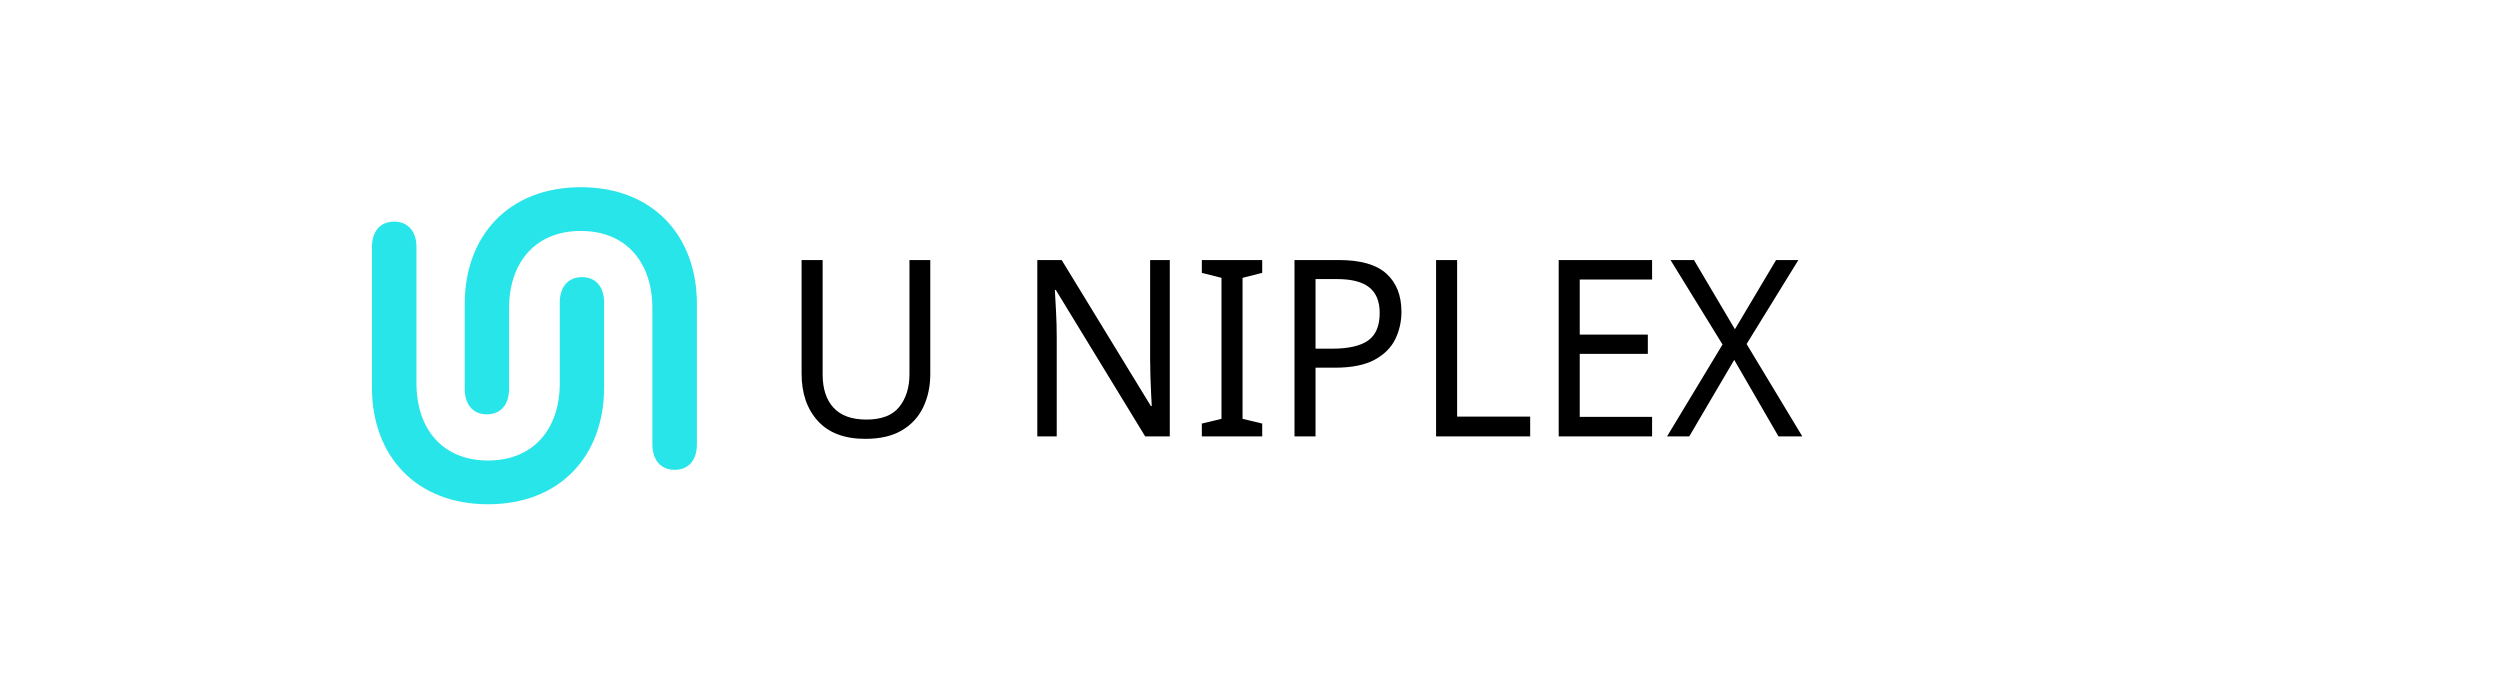
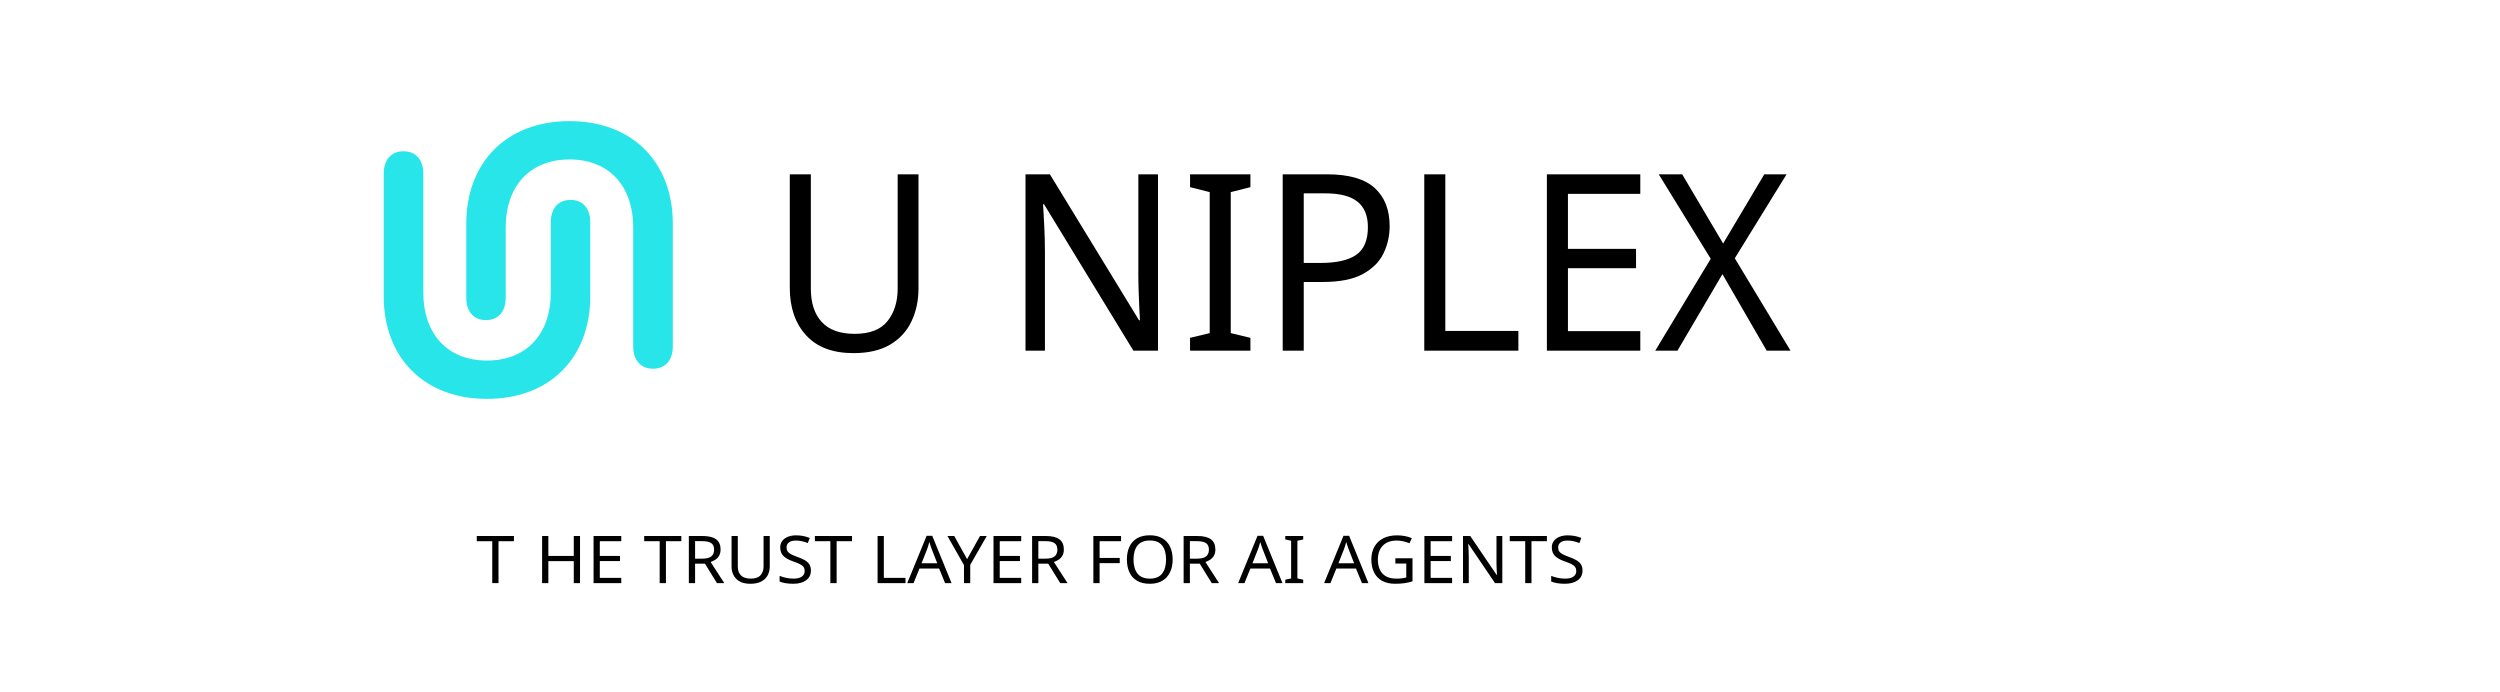
<svg xmlns="http://www.w3.org/2000/svg" width="100%" height="100%" viewBox="0 0 2925 809" version="1.1" xml:space="preserve" style="fill-rule:evenodd;clip-rule:evenodd;stroke-linejoin:round;stroke-miterlimit:2;">
  <g id="Artboard1" transform="matrix(1.005846,0,0,0.734787,-1245.237,28.65668)">
    <rect x="1238" y="-39" width="2908" height="1101" style="fill:none;" />
-     <g transform="matrix(0.92717,0,0,1.270072,199.1751,51.36354)">
+     <g transform="matrix(0.92717,0,0,1.270072,185.4553,-85.13869)">
      <g transform="matrix(6.903823,0,0,6.899075,-5033.543,-12019.068)">
        <g transform="matrix(0.9,0,0,0.95,103.3225,90.55575)">
          <g transform="matrix(47.24958,0,0,47.24958,1309.298,1811.115)">
                    </g>
          <text x="1033.225px" y="1811.115px" style="font-family:'SFPro-Regular', 'SF Pro';font-size:47.25px;">U<tspan x="1080.491px 1127.987px 1153.059px 1195.502px 1234.763px 1275.338px " y="1811.115px 1811.115px 1811.115px 1811.115px 1811.115px 1811.115px ">NIPLEX</tspan>
          </text>
        </g>
      </g>
-       <g transform="matrix(3.755458,0,0,3.752876,-2982.631,-7289.277)">
+       <g transform="matrix(3.340601,0,0,3.287512,-2448.233,-6340.468)">
        <g transform="matrix(3.197937,0,0,3.35062,-2096.208,-3978.306)">
          <path d="M1048.112,1811.641C1055.629,1811.641 1060.239,1806.819 1060.239,1800.003L1060.239,1791.539C1060.239,1789.96 1059.367,1788.996 1057.934,1788.996C1056.48,1788.996 1055.608,1789.96 1055.608,1791.539L1055.608,1799.586C1055.608,1804.101 1052.888,1807.279 1048.112,1807.279C1043.337,1807.279 1040.637,1804.101 1040.637,1799.586L1040.637,1786.004C1040.637,1784.426 1039.745,1783.461 1038.312,1783.461C1036.858,1783.461 1035.986,1784.426 1035.986,1786.004L1035.986,1800.003C1035.986,1806.819 1040.596,1811.641 1048.112,1811.641Z" style="fill:rgb(40,229,233);fill-rule:nonzero;" />
        </g>
        <g transform="matrix(-3.197937,-0,0,-3.35062,4638.387,8056.016)">
          <path d="M1048.112,1811.641C1055.629,1811.641 1060.239,1806.819 1060.239,1800.003L1060.239,1791.539C1060.239,1789.96 1059.367,1788.996 1057.934,1788.996C1056.48,1788.996 1055.608,1789.96 1055.608,1791.539L1055.608,1799.586C1055.608,1804.101 1052.888,1807.279 1048.112,1807.279C1043.337,1807.279 1040.637,1804.101 1040.637,1799.586L1040.637,1786.004C1040.637,1784.426 1039.745,1783.461 1038.312,1783.461C1036.858,1783.461 1035.986,1784.426 1035.986,1786.004L1035.986,1800.003C1035.986,1806.819 1040.596,1811.641 1048.112,1811.641Z" style="fill:rgb(40,229,233);fill-rule:nonzero;" />
        </g>
      </g>
    </g>
+     <g transform="matrix(0.782578,0,0,1.071267,1282.023,-129.1272)">
+       <g transform="matrix(1,0,0,0.95,-0,47.54246)">
+         <g transform="matrix(103.2201,0,0,103.2201,3013.133,950.8493)">
+                 </g>
+         <text x="651.372px" y="950.849px" style="font-family:'SFPro-Regular', 'SF Pro';font-size:103.22px;">T<tspan x="739.504px 838.826px 923.027px 974.77px 1062.902px 1153.05px 1251.867px 1340.352px 1428.485px 1480.228px 1561.556px 1646.261px 1736.611px 1820.812px 1910.96px 1962.703px 2044.485px 2146.83px 2236.978px 2288.721px 2380.987px 2431.318px 2483.062px 2571.799px 2671.573px 2755.774px 2855.095px 2943.228px " y="950.849px 950.849px 950.849px 950.849px 950.849px 950.849px 950.849px 950.849px 950.849px 950.849px 950.849px 950.849px 950.849px 950.849px 950.849px 950.849px 950.849px 950.849px 950.849px 950.849px 950.849px 950.849px 950.849px 950.849px 950.849px 950.849px 950.849px 950.849px ">HE TRUST LAYER FOR AI AGENTS</tspan>
+         </text>
+       </g>
+     </g>
  </g>
</svg>
